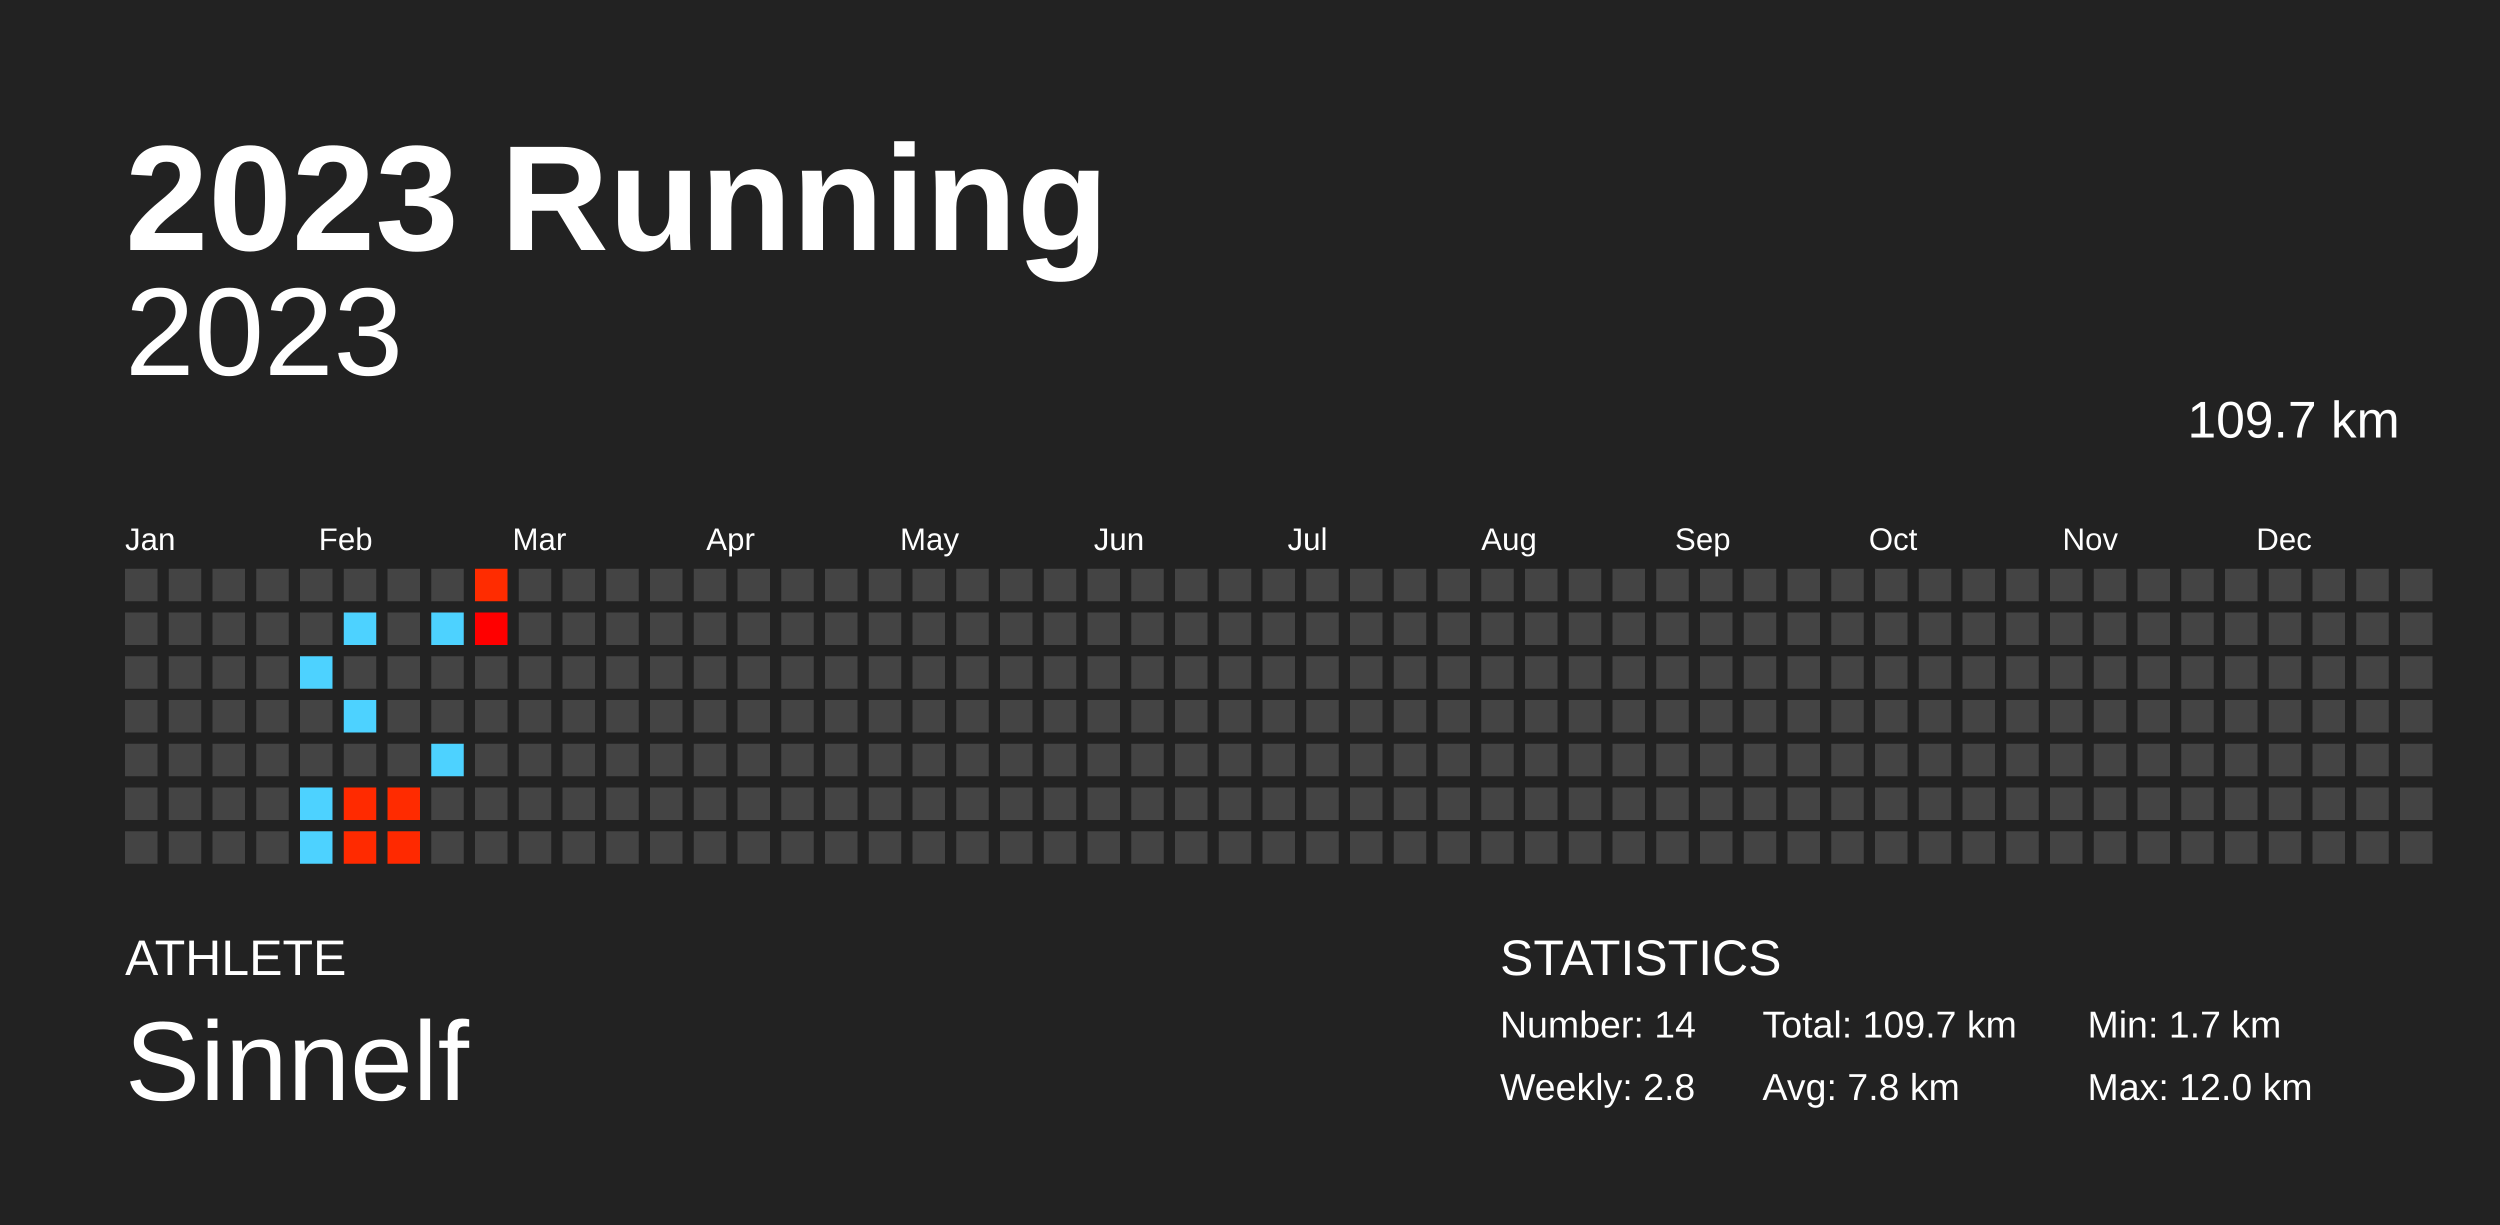
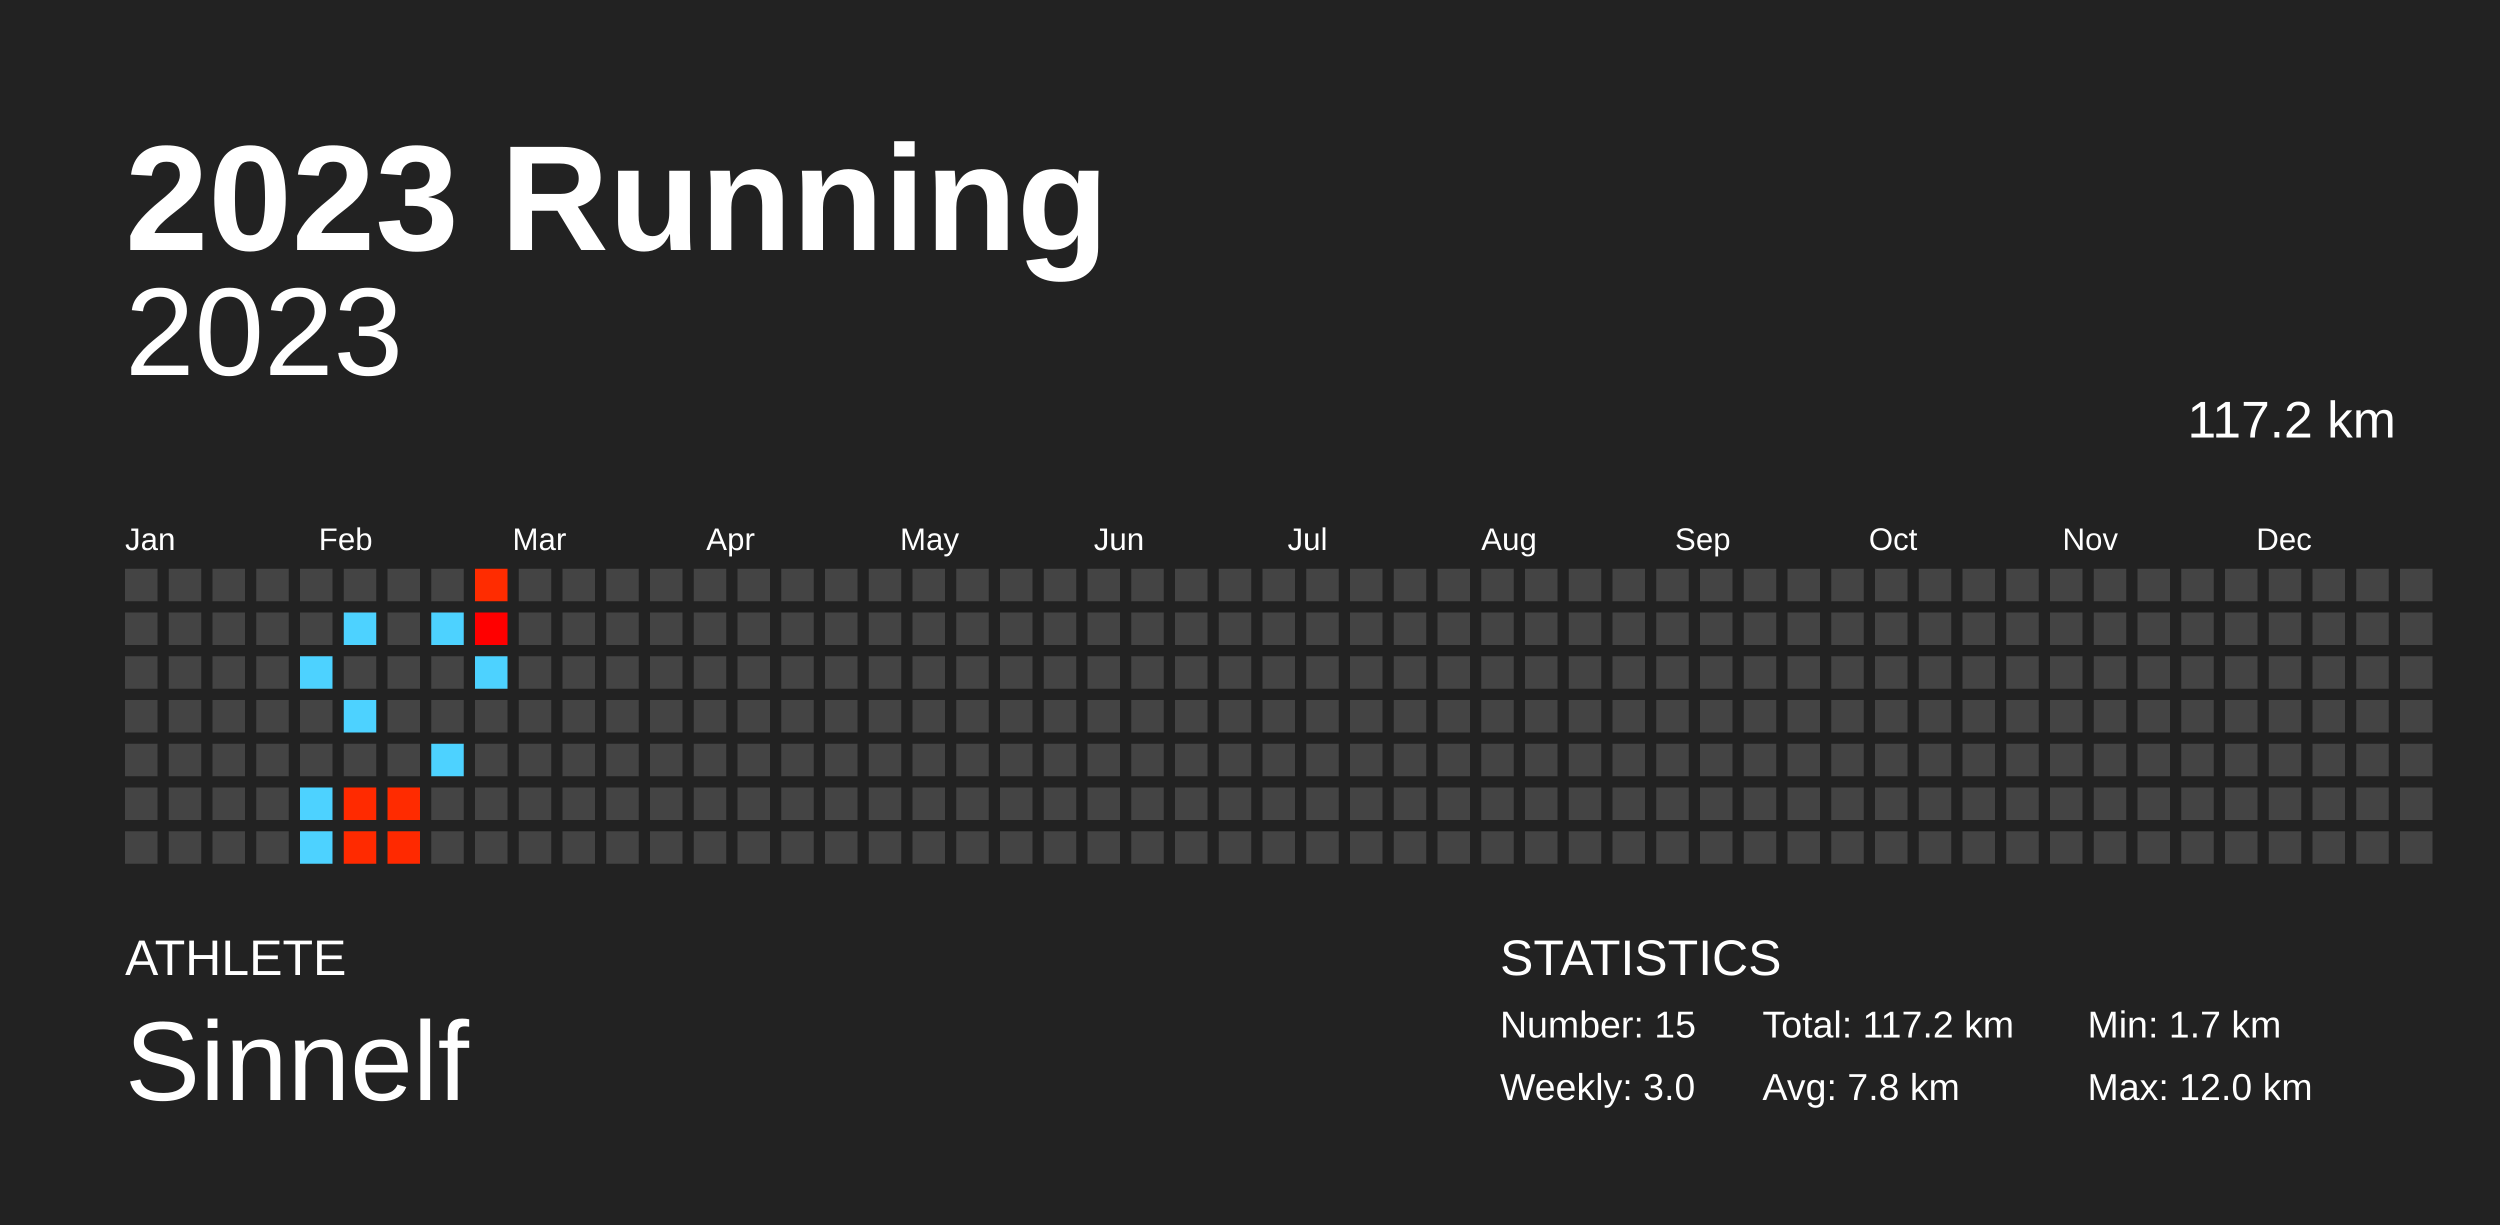
<svg xmlns="http://www.w3.org/2000/svg" baseProfile="full" height="98mm" version="1.1" viewBox="0,0,200,98" width="200mm">
  <defs />
  <rect fill="#222222" height="98" width="200" x="0" y="0" />
  <text fill="#FFFFFF" style="font-size:12px; font-family:Arial; font-weight:bold;" x="10" y="20">2023 Running</text>
  <text fill="#FFFFFF" style="font-size:4px; font-family:Arial" x="10" y="78">ATHLETE</text>
  <text fill="#FFFFFF" style="font-size:9px; font-family:Arial" x="10" y="88">Sinnelf</text>
  <text fill="#FFFFFF" style="font-size:4px; font-family:Arial" x="120" y="78">STATISTICS</text>
-   <text fill="#FFFFFF" style="font-size:3px; font-family:Arial" x="120" y="83">Number: 14</text>
-   <text fill="#FFFFFF" style="font-size:3px; font-family:Arial" x="120" y="88">Weekly: 2.8</text>
-   <text fill="#FFFFFF" style="font-size:3px; font-family:Arial" x="141" y="83">Total: 109.7 km</text>
+   <text fill="#FFFFFF" style="font-size:3px; font-family:Arial" x="120" y="83">Number: 15</text>
+   <text fill="#FFFFFF" style="font-size:3px; font-family:Arial" x="120" y="88">Weekly: 3.0</text>
+   <text fill="#FFFFFF" style="font-size:3px; font-family:Arial" x="141" y="83">Total: 117.2 km</text>
  <text fill="#FFFFFF" style="font-size:3px; font-family:Arial" x="141" y="88">Avg: 7.8 km</text>
  <text fill="#FFFFFF" style="font-size:3px; font-family:Arial" x="167" y="83">Min: 1.7 km</text>
  <text fill="#FFFFFF" style="font-size:3px; font-family:Arial" x="167" y="88">Max: 12.0 km</text>
  <text alignment-baseline="hanging" fill="#FFFFFF" style="font-size:10.0px; font-family:Arial;" x="10" y="30">2023</text>
-   <text alignment-baseline="hanging" fill="#FFFFFF" style="font-size:4.125px; font-family:Arial;" x="175" y="35">109.7 km</text>
+   <text alignment-baseline="hanging" fill="#FFFFFF" style="font-size:4.125px; font-family:Arial;" x="175" y="35">117.2 km</text>
  <text fill="#FFFFFF" style="font-size:2.5px; font-family:Arial" x="10.0" y="44">Jan</text>
  <text fill="#FFFFFF" style="font-size:2.5px; font-family:Arial" x="25.5" y="44">Feb</text>
  <text fill="#FFFFFF" style="font-size:2.5px; font-family:Arial" x="41.0" y="44">Mar</text>
  <text fill="#FFFFFF" style="font-size:2.5px; font-family:Arial" x="56.5" y="44">Apr</text>
  <text fill="#FFFFFF" style="font-size:2.5px; font-family:Arial" x="72.0" y="44">May</text>
  <text fill="#FFFFFF" style="font-size:2.5px; font-family:Arial" x="87.5" y="44">Jun</text>
  <text fill="#FFFFFF" style="font-size:2.5px; font-family:Arial" x="103.0" y="44">Jul</text>
  <text fill="#FFFFFF" style="font-size:2.5px; font-family:Arial" x="118.5" y="44">Aug</text>
  <text fill="#FFFFFF" style="font-size:2.5px; font-family:Arial" x="134.0" y="44">Sep</text>
  <text fill="#FFFFFF" style="font-size:2.5px; font-family:Arial" x="149.5" y="44">Oct</text>
  <text fill="#FFFFFF" style="font-size:2.5px; font-family:Arial" x="165.0" y="44">Nov</text>
  <text fill="#FFFFFF" style="font-size:2.5px; font-family:Arial" x="180.5" y="44">Dec</text>
  <rect fill="#444444" height="2.6" width="2.6" x="10.0" y="45.5" />
  <rect fill="#444444" height="2.6" width="2.6" x="10.0" y="49.0" />
  <rect fill="#444444" height="2.6" width="2.6" x="10.0" y="52.5" />
  <rect fill="#444444" height="2.6" width="2.6" x="10.0" y="56.0" />
  <rect fill="#444444" height="2.6" width="2.6" x="10.0" y="59.5" />
  <rect fill="#444444" height="2.6" width="2.6" x="10.0" y="63.0" />
  <rect fill="#444444" height="2.6" width="2.6" x="10.0" y="66.5" />
  <rect fill="#444444" height="2.6" width="2.6" x="13.5" y="45.5" />
  <rect fill="#444444" height="2.6" width="2.6" x="13.5" y="49.0" />
  <rect fill="#444444" height="2.6" width="2.6" x="13.5" y="52.5" />
  <rect fill="#444444" height="2.6" width="2.6" x="13.5" y="56.0" />
  <rect fill="#444444" height="2.6" width="2.6" x="13.5" y="59.5" />
  <rect fill="#444444" height="2.6" width="2.6" x="13.5" y="63.0" />
  <rect fill="#444444" height="2.6" width="2.6" x="13.5" y="66.5" />
  <rect fill="#444444" height="2.6" width="2.6" x="17.0" y="45.5" />
  <rect fill="#444444" height="2.6" width="2.6" x="17.0" y="49.0" />
  <rect fill="#444444" height="2.6" width="2.6" x="17.0" y="52.5" />
  <rect fill="#444444" height="2.6" width="2.6" x="17.0" y="56.0" />
  <rect fill="#444444" height="2.6" width="2.6" x="17.0" y="59.5" />
  <rect fill="#444444" height="2.6" width="2.6" x="17.0" y="63.0" />
  <rect fill="#444444" height="2.6" width="2.6" x="17.0" y="66.5" />
  <rect fill="#444444" height="2.6" width="2.6" x="20.5" y="45.5" />
  <rect fill="#444444" height="2.6" width="2.6" x="20.5" y="49.0" />
  <rect fill="#444444" height="2.6" width="2.6" x="20.5" y="52.5" />
  <rect fill="#444444" height="2.6" width="2.6" x="20.5" y="56.0" />
  <rect fill="#444444" height="2.6" width="2.6" x="20.5" y="59.5" />
  <rect fill="#444444" height="2.6" width="2.6" x="20.5" y="63.0" />
  <rect fill="#444444" height="2.6" width="2.6" x="20.5" y="66.5" />
  <rect fill="#444444" height="2.6" width="2.6" x="24.0" y="45.5" />
  <rect fill="#444444" height="2.6" width="2.6" x="24.0" y="49.0" />
  <rect fill="#4dd2ff" height="2.6" width="2.6" x="24.0" y="52.5" />
  <rect fill="#444444" height="2.6" width="2.6" x="24.0" y="56.0" />
  <rect fill="#444444" height="2.6" width="2.6" x="24.0" y="59.5" />
  <rect fill="#4dd2ff" height="2.6" width="2.6" x="24.0" y="63.0" />
  <rect fill="#4dd2ff" height="2.6" width="2.6" x="24.0" y="66.5" />
  <rect fill="#444444" height="2.6" width="2.6" x="27.5" y="45.5" />
  <rect fill="#4dd2ff" height="2.6" width="2.6" x="27.5" y="49.0" />
  <rect fill="#444444" height="2.6" width="2.6" x="27.5" y="52.5" />
  <rect fill="#4dd2ff" height="2.6" width="2.6" x="27.5" y="56.0" />
  <rect fill="#444444" height="2.6" width="2.6" x="27.5" y="59.5" />
  <rect fill="#ff2a00" height="2.6" width="2.6" x="27.5" y="63.0" />
  <rect fill="#ff2a00" height="2.6" width="2.6" x="27.5" y="66.5" />
  <rect fill="#444444" height="2.6" width="2.6" x="31.0" y="45.5" />
  <rect fill="#444444" height="2.6" width="2.6" x="31.0" y="49.0" />
  <rect fill="#444444" height="2.6" width="2.6" x="31.0" y="52.5" />
  <rect fill="#444444" height="2.6" width="2.6" x="31.0" y="56.0" />
  <rect fill="#444444" height="2.6" width="2.6" x="31.0" y="59.5" />
  <rect fill="#ff2b00" height="2.6" width="2.6" x="31.0" y="63.0" />
  <rect fill="#ff2900" height="2.6" width="2.6" x="31.0" y="66.5" />
  <rect fill="#444444" height="2.6" width="2.6" x="34.5" y="45.5" />
  <rect fill="#4dd2ff" height="2.6" width="2.6" x="34.5" y="49.0" />
  <rect fill="#444444" height="2.6" width="2.6" x="34.5" y="52.5" />
  <rect fill="#444444" height="2.6" width="2.6" x="34.5" y="56.0" />
  <rect fill="#4dd2ff" height="2.6" width="2.6" x="34.5" y="59.5" />
  <rect fill="#444444" height="2.6" width="2.6" x="34.5" y="63.0" />
  <rect fill="#444444" height="2.6" width="2.6" x="34.5" y="66.5" />
  <rect fill="#ff2c00" height="2.6" width="2.6" x="38.0" y="45.5" />
  <rect fill="#ff0000" height="2.6" width="2.6" x="38.0" y="49.0" />
-   <rect fill="#444444" height="2.6" width="2.6" x="38.0" y="52.5" />
+   <rect fill="#4dd2ff" height="2.6" width="2.6" x="38.0" y="52.5" />
  <rect fill="#444444" height="2.6" width="2.6" x="38.0" y="56.0" />
  <rect fill="#444444" height="2.6" width="2.6" x="38.0" y="59.5" />
  <rect fill="#444444" height="2.6" width="2.6" x="38.0" y="63.0" />
  <rect fill="#444444" height="2.6" width="2.6" x="38.0" y="66.5" />
  <rect fill="#444444" height="2.6" width="2.6" x="41.5" y="45.5" />
  <rect fill="#444444" height="2.6" width="2.6" x="41.5" y="49.0" />
  <rect fill="#444444" height="2.6" width="2.6" x="41.5" y="52.5" />
  <rect fill="#444444" height="2.6" width="2.6" x="41.5" y="56.0" />
  <rect fill="#444444" height="2.6" width="2.6" x="41.5" y="59.5" />
  <rect fill="#444444" height="2.6" width="2.6" x="41.5" y="63.0" />
  <rect fill="#444444" height="2.6" width="2.6" x="41.5" y="66.5" />
  <rect fill="#444444" height="2.6" width="2.6" x="45.0" y="45.5" />
  <rect fill="#444444" height="2.6" width="2.6" x="45.0" y="49.0" />
  <rect fill="#444444" height="2.6" width="2.6" x="45.0" y="52.5" />
  <rect fill="#444444" height="2.6" width="2.6" x="45.0" y="56.0" />
  <rect fill="#444444" height="2.6" width="2.6" x="45.0" y="59.5" />
  <rect fill="#444444" height="2.6" width="2.6" x="45.0" y="63.0" />
  <rect fill="#444444" height="2.6" width="2.6" x="45.0" y="66.5" />
  <rect fill="#444444" height="2.6" width="2.6" x="48.5" y="45.5" />
  <rect fill="#444444" height="2.6" width="2.6" x="48.5" y="49.0" />
  <rect fill="#444444" height="2.6" width="2.6" x="48.5" y="52.5" />
  <rect fill="#444444" height="2.6" width="2.6" x="48.5" y="56.0" />
  <rect fill="#444444" height="2.6" width="2.6" x="48.5" y="59.5" />
  <rect fill="#444444" height="2.6" width="2.6" x="48.5" y="63.0" />
  <rect fill="#444444" height="2.6" width="2.6" x="48.5" y="66.5" />
  <rect fill="#444444" height="2.6" width="2.6" x="52.0" y="45.5" />
  <rect fill="#444444" height="2.6" width="2.6" x="52.0" y="49.0" />
  <rect fill="#444444" height="2.6" width="2.6" x="52.0" y="52.5" />
  <rect fill="#444444" height="2.6" width="2.6" x="52.0" y="56.0" />
  <rect fill="#444444" height="2.6" width="2.6" x="52.0" y="59.5" />
  <rect fill="#444444" height="2.6" width="2.6" x="52.0" y="63.0" />
  <rect fill="#444444" height="2.6" width="2.6" x="52.0" y="66.5" />
  <rect fill="#444444" height="2.6" width="2.6" x="55.5" y="45.5" />
  <rect fill="#444444" height="2.6" width="2.6" x="55.5" y="49.0" />
  <rect fill="#444444" height="2.6" width="2.6" x="55.5" y="52.5" />
  <rect fill="#444444" height="2.6" width="2.6" x="55.5" y="56.0" />
  <rect fill="#444444" height="2.6" width="2.6" x="55.5" y="59.5" />
  <rect fill="#444444" height="2.6" width="2.6" x="55.5" y="63.0" />
  <rect fill="#444444" height="2.6" width="2.6" x="55.5" y="66.5" />
  <rect fill="#444444" height="2.6" width="2.6" x="59.0" y="45.5" />
  <rect fill="#444444" height="2.6" width="2.6" x="59.0" y="49.0" />
  <rect fill="#444444" height="2.6" width="2.6" x="59.0" y="52.5" />
  <rect fill="#444444" height="2.6" width="2.6" x="59.0" y="56.0" />
  <rect fill="#444444" height="2.6" width="2.6" x="59.0" y="59.5" />
  <rect fill="#444444" height="2.6" width="2.6" x="59.0" y="63.0" />
  <rect fill="#444444" height="2.6" width="2.6" x="59.0" y="66.5" />
  <rect fill="#444444" height="2.6" width="2.6" x="62.5" y="45.5" />
  <rect fill="#444444" height="2.6" width="2.6" x="62.5" y="49.0" />
  <rect fill="#444444" height="2.6" width="2.6" x="62.5" y="52.5" />
  <rect fill="#444444" height="2.6" width="2.6" x="62.5" y="56.0" />
  <rect fill="#444444" height="2.6" width="2.6" x="62.5" y="59.5" />
  <rect fill="#444444" height="2.6" width="2.6" x="62.5" y="63.0" />
  <rect fill="#444444" height="2.6" width="2.6" x="62.5" y="66.5" />
  <rect fill="#444444" height="2.6" width="2.6" x="66.0" y="45.5" />
  <rect fill="#444444" height="2.6" width="2.6" x="66.0" y="49.0" />
  <rect fill="#444444" height="2.6" width="2.6" x="66.0" y="52.5" />
  <rect fill="#444444" height="2.6" width="2.6" x="66.0" y="56.0" />
  <rect fill="#444444" height="2.6" width="2.6" x="66.0" y="59.5" />
  <rect fill="#444444" height="2.6" width="2.6" x="66.0" y="63.0" />
  <rect fill="#444444" height="2.6" width="2.6" x="66.0" y="66.5" />
  <rect fill="#444444" height="2.6" width="2.6" x="69.5" y="45.5" />
  <rect fill="#444444" height="2.6" width="2.6" x="69.5" y="49.0" />
  <rect fill="#444444" height="2.6" width="2.6" x="69.5" y="52.5" />
  <rect fill="#444444" height="2.6" width="2.6" x="69.5" y="56.0" />
  <rect fill="#444444" height="2.6" width="2.6" x="69.5" y="59.5" />
  <rect fill="#444444" height="2.6" width="2.6" x="69.5" y="63.0" />
  <rect fill="#444444" height="2.6" width="2.6" x="69.5" y="66.5" />
  <rect fill="#444444" height="2.6" width="2.6" x="73.0" y="45.5" />
  <rect fill="#444444" height="2.6" width="2.6" x="73.0" y="49.0" />
  <rect fill="#444444" height="2.6" width="2.6" x="73.0" y="52.5" />
  <rect fill="#444444" height="2.6" width="2.6" x="73.0" y="56.0" />
  <rect fill="#444444" height="2.6" width="2.6" x="73.0" y="59.5" />
  <rect fill="#444444" height="2.6" width="2.6" x="73.0" y="63.0" />
  <rect fill="#444444" height="2.6" width="2.6" x="73.0" y="66.5" />
  <rect fill="#444444" height="2.6" width="2.6" x="76.5" y="45.5" />
  <rect fill="#444444" height="2.6" width="2.6" x="76.5" y="49.0" />
  <rect fill="#444444" height="2.6" width="2.6" x="76.5" y="52.5" />
  <rect fill="#444444" height="2.6" width="2.6" x="76.5" y="56.0" />
  <rect fill="#444444" height="2.6" width="2.6" x="76.5" y="59.5" />
  <rect fill="#444444" height="2.6" width="2.6" x="76.5" y="63.0" />
  <rect fill="#444444" height="2.6" width="2.6" x="76.5" y="66.5" />
  <rect fill="#444444" height="2.6" width="2.6" x="80.0" y="45.5" />
  <rect fill="#444444" height="2.6" width="2.6" x="80.0" y="49.0" />
  <rect fill="#444444" height="2.6" width="2.6" x="80.0" y="52.5" />
  <rect fill="#444444" height="2.6" width="2.6" x="80.0" y="56.0" />
  <rect fill="#444444" height="2.6" width="2.6" x="80.0" y="59.5" />
  <rect fill="#444444" height="2.6" width="2.6" x="80.0" y="63.0" />
  <rect fill="#444444" height="2.6" width="2.6" x="80.0" y="66.5" />
  <rect fill="#444444" height="2.6" width="2.6" x="83.5" y="45.5" />
  <rect fill="#444444" height="2.6" width="2.6" x="83.5" y="49.0" />
  <rect fill="#444444" height="2.6" width="2.6" x="83.5" y="52.5" />
  <rect fill="#444444" height="2.6" width="2.6" x="83.5" y="56.0" />
  <rect fill="#444444" height="2.6" width="2.6" x="83.5" y="59.5" />
  <rect fill="#444444" height="2.6" width="2.6" x="83.5" y="63.0" />
  <rect fill="#444444" height="2.6" width="2.6" x="83.5" y="66.5" />
  <rect fill="#444444" height="2.6" width="2.6" x="87.0" y="45.5" />
  <rect fill="#444444" height="2.6" width="2.6" x="87.0" y="49.0" />
  <rect fill="#444444" height="2.6" width="2.6" x="87.0" y="52.5" />
  <rect fill="#444444" height="2.6" width="2.6" x="87.0" y="56.0" />
  <rect fill="#444444" height="2.6" width="2.6" x="87.0" y="59.5" />
  <rect fill="#444444" height="2.6" width="2.6" x="87.0" y="63.0" />
  <rect fill="#444444" height="2.6" width="2.6" x="87.0" y="66.5" />
  <rect fill="#444444" height="2.6" width="2.6" x="90.5" y="45.5" />
  <rect fill="#444444" height="2.6" width="2.6" x="90.5" y="49.0" />
  <rect fill="#444444" height="2.6" width="2.6" x="90.5" y="52.5" />
  <rect fill="#444444" height="2.6" width="2.6" x="90.5" y="56.0" />
  <rect fill="#444444" height="2.6" width="2.6" x="90.5" y="59.5" />
  <rect fill="#444444" height="2.6" width="2.6" x="90.5" y="63.0" />
  <rect fill="#444444" height="2.6" width="2.6" x="90.5" y="66.5" />
  <rect fill="#444444" height="2.6" width="2.6" x="94.0" y="45.5" />
  <rect fill="#444444" height="2.6" width="2.6" x="94.0" y="49.0" />
  <rect fill="#444444" height="2.6" width="2.6" x="94.0" y="52.5" />
  <rect fill="#444444" height="2.6" width="2.6" x="94.0" y="56.0" />
  <rect fill="#444444" height="2.6" width="2.6" x="94.0" y="59.5" />
  <rect fill="#444444" height="2.6" width="2.6" x="94.0" y="63.0" />
  <rect fill="#444444" height="2.6" width="2.6" x="94.0" y="66.5" />
  <rect fill="#444444" height="2.6" width="2.6" x="97.5" y="45.5" />
  <rect fill="#444444" height="2.6" width="2.6" x="97.5" y="49.0" />
  <rect fill="#444444" height="2.6" width="2.6" x="97.5" y="52.5" />
  <rect fill="#444444" height="2.6" width="2.6" x="97.5" y="56.0" />
  <rect fill="#444444" height="2.6" width="2.6" x="97.5" y="59.5" />
  <rect fill="#444444" height="2.6" width="2.6" x="97.5" y="63.0" />
  <rect fill="#444444" height="2.6" width="2.6" x="97.5" y="66.5" />
  <rect fill="#444444" height="2.6" width="2.6" x="101.0" y="45.5" />
  <rect fill="#444444" height="2.6" width="2.6" x="101.0" y="49.0" />
  <rect fill="#444444" height="2.6" width="2.6" x="101.0" y="52.5" />
  <rect fill="#444444" height="2.6" width="2.6" x="101.0" y="56.0" />
  <rect fill="#444444" height="2.6" width="2.6" x="101.0" y="59.5" />
  <rect fill="#444444" height="2.6" width="2.6" x="101.0" y="63.0" />
  <rect fill="#444444" height="2.6" width="2.6" x="101.0" y="66.5" />
  <rect fill="#444444" height="2.6" width="2.6" x="104.5" y="45.5" />
  <rect fill="#444444" height="2.6" width="2.6" x="104.5" y="49.0" />
  <rect fill="#444444" height="2.6" width="2.6" x="104.5" y="52.5" />
  <rect fill="#444444" height="2.6" width="2.6" x="104.5" y="56.0" />
  <rect fill="#444444" height="2.6" width="2.6" x="104.5" y="59.5" />
  <rect fill="#444444" height="2.6" width="2.6" x="104.5" y="63.0" />
  <rect fill="#444444" height="2.6" width="2.6" x="104.5" y="66.5" />
  <rect fill="#444444" height="2.6" width="2.6" x="108.0" y="45.5" />
  <rect fill="#444444" height="2.6" width="2.6" x="108.0" y="49.0" />
  <rect fill="#444444" height="2.6" width="2.6" x="108.0" y="52.5" />
  <rect fill="#444444" height="2.6" width="2.6" x="108.0" y="56.0" />
  <rect fill="#444444" height="2.6" width="2.6" x="108.0" y="59.5" />
  <rect fill="#444444" height="2.6" width="2.6" x="108.0" y="63.0" />
  <rect fill="#444444" height="2.6" width="2.6" x="108.0" y="66.5" />
  <rect fill="#444444" height="2.6" width="2.6" x="111.5" y="45.5" />
  <rect fill="#444444" height="2.6" width="2.6" x="111.5" y="49.0" />
  <rect fill="#444444" height="2.6" width="2.6" x="111.5" y="52.5" />
  <rect fill="#444444" height="2.6" width="2.6" x="111.5" y="56.0" />
  <rect fill="#444444" height="2.6" width="2.6" x="111.5" y="59.5" />
  <rect fill="#444444" height="2.6" width="2.6" x="111.5" y="63.0" />
  <rect fill="#444444" height="2.6" width="2.6" x="111.5" y="66.5" />
  <rect fill="#444444" height="2.6" width="2.6" x="115.0" y="45.5" />
  <rect fill="#444444" height="2.6" width="2.6" x="115.0" y="49.0" />
  <rect fill="#444444" height="2.6" width="2.6" x="115.0" y="52.5" />
  <rect fill="#444444" height="2.6" width="2.6" x="115.0" y="56.0" />
  <rect fill="#444444" height="2.6" width="2.6" x="115.0" y="59.5" />
  <rect fill="#444444" height="2.6" width="2.6" x="115.0" y="63.0" />
  <rect fill="#444444" height="2.6" width="2.6" x="115.0" y="66.5" />
  <rect fill="#444444" height="2.6" width="2.6" x="118.5" y="45.5" />
  <rect fill="#444444" height="2.6" width="2.6" x="118.5" y="49.0" />
  <rect fill="#444444" height="2.6" width="2.6" x="118.5" y="52.5" />
  <rect fill="#444444" height="2.6" width="2.6" x="118.5" y="56.0" />
  <rect fill="#444444" height="2.6" width="2.6" x="118.5" y="59.5" />
  <rect fill="#444444" height="2.6" width="2.6" x="118.5" y="63.0" />
  <rect fill="#444444" height="2.6" width="2.6" x="118.5" y="66.5" />
  <rect fill="#444444" height="2.6" width="2.6" x="122.0" y="45.5" />
  <rect fill="#444444" height="2.6" width="2.6" x="122.0" y="49.0" />
  <rect fill="#444444" height="2.6" width="2.6" x="122.0" y="52.5" />
  <rect fill="#444444" height="2.6" width="2.6" x="122.0" y="56.0" />
  <rect fill="#444444" height="2.6" width="2.6" x="122.0" y="59.5" />
  <rect fill="#444444" height="2.6" width="2.6" x="122.0" y="63.0" />
  <rect fill="#444444" height="2.6" width="2.6" x="122.0" y="66.5" />
  <rect fill="#444444" height="2.6" width="2.6" x="125.5" y="45.5" />
  <rect fill="#444444" height="2.6" width="2.6" x="125.5" y="49.0" />
  <rect fill="#444444" height="2.6" width="2.6" x="125.5" y="52.5" />
  <rect fill="#444444" height="2.6" width="2.6" x="125.5" y="56.0" />
  <rect fill="#444444" height="2.6" width="2.6" x="125.5" y="59.5" />
  <rect fill="#444444" height="2.6" width="2.6" x="125.5" y="63.0" />
  <rect fill="#444444" height="2.6" width="2.6" x="125.5" y="66.5" />
  <rect fill="#444444" height="2.6" width="2.6" x="129.0" y="45.5" />
  <rect fill="#444444" height="2.6" width="2.6" x="129.0" y="49.0" />
  <rect fill="#444444" height="2.6" width="2.6" x="129.0" y="52.5" />
  <rect fill="#444444" height="2.6" width="2.6" x="129.0" y="56.0" />
  <rect fill="#444444" height="2.6" width="2.6" x="129.0" y="59.5" />
  <rect fill="#444444" height="2.6" width="2.6" x="129.0" y="63.0" />
  <rect fill="#444444" height="2.6" width="2.6" x="129.0" y="66.5" />
  <rect fill="#444444" height="2.6" width="2.6" x="132.5" y="45.5" />
  <rect fill="#444444" height="2.6" width="2.6" x="132.5" y="49.0" />
  <rect fill="#444444" height="2.6" width="2.6" x="132.5" y="52.5" />
  <rect fill="#444444" height="2.6" width="2.6" x="132.5" y="56.0" />
  <rect fill="#444444" height="2.6" width="2.6" x="132.5" y="59.5" />
  <rect fill="#444444" height="2.6" width="2.6" x="132.5" y="63.0" />
  <rect fill="#444444" height="2.6" width="2.6" x="132.5" y="66.5" />
  <rect fill="#444444" height="2.6" width="2.6" x="136.0" y="45.5" />
  <rect fill="#444444" height="2.6" width="2.6" x="136.0" y="49.0" />
  <rect fill="#444444" height="2.6" width="2.6" x="136.0" y="52.5" />
  <rect fill="#444444" height="2.6" width="2.6" x="136.0" y="56.0" />
  <rect fill="#444444" height="2.6" width="2.6" x="136.0" y="59.5" />
  <rect fill="#444444" height="2.6" width="2.6" x="136.0" y="63.0" />
  <rect fill="#444444" height="2.6" width="2.6" x="136.0" y="66.5" />
  <rect fill="#444444" height="2.6" width="2.6" x="139.5" y="45.5" />
  <rect fill="#444444" height="2.6" width="2.6" x="139.5" y="49.0" />
  <rect fill="#444444" height="2.6" width="2.6" x="139.5" y="52.5" />
  <rect fill="#444444" height="2.6" width="2.6" x="139.5" y="56.0" />
  <rect fill="#444444" height="2.6" width="2.6" x="139.5" y="59.5" />
  <rect fill="#444444" height="2.6" width="2.6" x="139.5" y="63.0" />
  <rect fill="#444444" height="2.6" width="2.6" x="139.5" y="66.5" />
  <rect fill="#444444" height="2.6" width="2.6" x="143.0" y="45.5" />
  <rect fill="#444444" height="2.6" width="2.6" x="143.0" y="49.0" />
  <rect fill="#444444" height="2.6" width="2.6" x="143.0" y="52.5" />
  <rect fill="#444444" height="2.6" width="2.6" x="143.0" y="56.0" />
  <rect fill="#444444" height="2.6" width="2.6" x="143.0" y="59.5" />
  <rect fill="#444444" height="2.6" width="2.6" x="143.0" y="63.0" />
  <rect fill="#444444" height="2.6" width="2.6" x="143.0" y="66.5" />
  <rect fill="#444444" height="2.6" width="2.6" x="146.5" y="45.5" />
  <rect fill="#444444" height="2.6" width="2.6" x="146.5" y="49.0" />
  <rect fill="#444444" height="2.6" width="2.6" x="146.5" y="52.5" />
  <rect fill="#444444" height="2.6" width="2.6" x="146.5" y="56.0" />
  <rect fill="#444444" height="2.6" width="2.6" x="146.5" y="59.5" />
  <rect fill="#444444" height="2.6" width="2.6" x="146.5" y="63.0" />
  <rect fill="#444444" height="2.6" width="2.6" x="146.5" y="66.5" />
  <rect fill="#444444" height="2.6" width="2.6" x="150.0" y="45.5" />
  <rect fill="#444444" height="2.6" width="2.6" x="150.0" y="49.0" />
  <rect fill="#444444" height="2.6" width="2.6" x="150.0" y="52.5" />
  <rect fill="#444444" height="2.6" width="2.6" x="150.0" y="56.0" />
  <rect fill="#444444" height="2.6" width="2.6" x="150.0" y="59.5" />
  <rect fill="#444444" height="2.6" width="2.6" x="150.0" y="63.0" />
  <rect fill="#444444" height="2.6" width="2.6" x="150.0" y="66.5" />
  <rect fill="#444444" height="2.6" width="2.6" x="153.5" y="45.5" />
  <rect fill="#444444" height="2.6" width="2.6" x="153.5" y="49.0" />
  <rect fill="#444444" height="2.6" width="2.6" x="153.5" y="52.5" />
  <rect fill="#444444" height="2.6" width="2.6" x="153.5" y="56.0" />
  <rect fill="#444444" height="2.6" width="2.6" x="153.5" y="59.5" />
  <rect fill="#444444" height="2.6" width="2.6" x="153.5" y="63.0" />
  <rect fill="#444444" height="2.6" width="2.6" x="153.5" y="66.5" />
  <rect fill="#444444" height="2.6" width="2.6" x="157.0" y="45.5" />
  <rect fill="#444444" height="2.6" width="2.6" x="157.0" y="49.0" />
  <rect fill="#444444" height="2.6" width="2.6" x="157.0" y="52.5" />
  <rect fill="#444444" height="2.6" width="2.6" x="157.0" y="56.0" />
  <rect fill="#444444" height="2.6" width="2.6" x="157.0" y="59.5" />
  <rect fill="#444444" height="2.6" width="2.6" x="157.0" y="63.0" />
  <rect fill="#444444" height="2.6" width="2.6" x="157.0" y="66.5" />
  <rect fill="#444444" height="2.6" width="2.6" x="160.5" y="45.5" />
  <rect fill="#444444" height="2.6" width="2.6" x="160.5" y="49.0" />
  <rect fill="#444444" height="2.6" width="2.6" x="160.5" y="52.5" />
  <rect fill="#444444" height="2.6" width="2.6" x="160.5" y="56.0" />
  <rect fill="#444444" height="2.6" width="2.6" x="160.5" y="59.5" />
  <rect fill="#444444" height="2.6" width="2.6" x="160.5" y="63.0" />
  <rect fill="#444444" height="2.6" width="2.6" x="160.5" y="66.5" />
  <rect fill="#444444" height="2.6" width="2.6" x="164.0" y="45.5" />
  <rect fill="#444444" height="2.6" width="2.6" x="164.0" y="49.0" />
  <rect fill="#444444" height="2.6" width="2.6" x="164.0" y="52.5" />
  <rect fill="#444444" height="2.6" width="2.6" x="164.0" y="56.0" />
  <rect fill="#444444" height="2.6" width="2.6" x="164.0" y="59.5" />
  <rect fill="#444444" height="2.6" width="2.6" x="164.0" y="63.0" />
  <rect fill="#444444" height="2.6" width="2.6" x="164.0" y="66.5" />
  <rect fill="#444444" height="2.6" width="2.6" x="167.5" y="45.5" />
  <rect fill="#444444" height="2.6" width="2.6" x="167.5" y="49.0" />
  <rect fill="#444444" height="2.6" width="2.6" x="167.5" y="52.5" />
  <rect fill="#444444" height="2.6" width="2.6" x="167.5" y="56.0" />
  <rect fill="#444444" height="2.6" width="2.6" x="167.5" y="59.5" />
  <rect fill="#444444" height="2.6" width="2.6" x="167.5" y="63.0" />
  <rect fill="#444444" height="2.6" width="2.6" x="167.5" y="66.5" />
  <rect fill="#444444" height="2.6" width="2.6" x="171.0" y="45.5" />
  <rect fill="#444444" height="2.6" width="2.6" x="171.0" y="49.0" />
  <rect fill="#444444" height="2.6" width="2.6" x="171.0" y="52.5" />
  <rect fill="#444444" height="2.6" width="2.6" x="171.0" y="56.0" />
  <rect fill="#444444" height="2.6" width="2.6" x="171.0" y="59.5" />
  <rect fill="#444444" height="2.6" width="2.6" x="171.0" y="63.0" />
  <rect fill="#444444" height="2.6" width="2.6" x="171.0" y="66.5" />
  <rect fill="#444444" height="2.6" width="2.6" x="174.5" y="45.5" />
  <rect fill="#444444" height="2.6" width="2.6" x="174.5" y="49.0" />
  <rect fill="#444444" height="2.6" width="2.6" x="174.5" y="52.5" />
  <rect fill="#444444" height="2.6" width="2.6" x="174.5" y="56.0" />
  <rect fill="#444444" height="2.6" width="2.6" x="174.5" y="59.5" />
  <rect fill="#444444" height="2.6" width="2.6" x="174.5" y="63.0" />
  <rect fill="#444444" height="2.6" width="2.6" x="174.5" y="66.5" />
  <rect fill="#444444" height="2.6" width="2.6" x="178.0" y="45.5" />
  <rect fill="#444444" height="2.6" width="2.6" x="178.0" y="49.0" />
  <rect fill="#444444" height="2.6" width="2.6" x="178.0" y="52.5" />
  <rect fill="#444444" height="2.6" width="2.6" x="178.0" y="56.0" />
  <rect fill="#444444" height="2.6" width="2.6" x="178.0" y="59.5" />
  <rect fill="#444444" height="2.6" width="2.6" x="178.0" y="63.0" />
  <rect fill="#444444" height="2.6" width="2.6" x="178.0" y="66.5" />
  <rect fill="#444444" height="2.6" width="2.6" x="181.5" y="45.5" />
  <rect fill="#444444" height="2.6" width="2.6" x="181.5" y="49.0" />
  <rect fill="#444444" height="2.6" width="2.6" x="181.5" y="52.5" />
  <rect fill="#444444" height="2.6" width="2.6" x="181.5" y="56.0" />
  <rect fill="#444444" height="2.6" width="2.6" x="181.5" y="59.5" />
  <rect fill="#444444" height="2.6" width="2.6" x="181.5" y="63.0" />
  <rect fill="#444444" height="2.6" width="2.6" x="181.5" y="66.5" />
  <rect fill="#444444" height="2.6" width="2.6" x="185.0" y="45.5" />
  <rect fill="#444444" height="2.6" width="2.6" x="185.0" y="49.0" />
  <rect fill="#444444" height="2.6" width="2.6" x="185.0" y="52.5" />
  <rect fill="#444444" height="2.6" width="2.6" x="185.0" y="56.0" />
  <rect fill="#444444" height="2.6" width="2.6" x="185.0" y="59.5" />
  <rect fill="#444444" height="2.6" width="2.6" x="185.0" y="63.0" />
  <rect fill="#444444" height="2.6" width="2.6" x="185.0" y="66.5" />
  <rect fill="#444444" height="2.6" width="2.6" x="188.5" y="45.5" />
  <rect fill="#444444" height="2.6" width="2.6" x="188.5" y="49.0" />
  <rect fill="#444444" height="2.6" width="2.6" x="188.5" y="52.5" />
  <rect fill="#444444" height="2.6" width="2.6" x="188.5" y="56.0" />
  <rect fill="#444444" height="2.6" width="2.6" x="188.5" y="59.5" />
  <rect fill="#444444" height="2.6" width="2.6" x="188.5" y="63.0" />
  <rect fill="#444444" height="2.6" width="2.6" x="188.5" y="66.5" />
  <rect fill="#444444" height="2.6" width="2.6" x="192.0" y="45.5" />
  <rect fill="#444444" height="2.6" width="2.6" x="192.0" y="49.0" />
  <rect fill="#444444" height="2.6" width="2.6" x="192.0" y="52.5" />
  <rect fill="#444444" height="2.6" width="2.6" x="192.0" y="56.0" />
  <rect fill="#444444" height="2.6" width="2.6" x="192.0" y="59.5" />
  <rect fill="#444444" height="2.6" width="2.6" x="192.0" y="63.0" />
  <rect fill="#444444" height="2.6" width="2.6" x="192.0" y="66.5" />
</svg>
